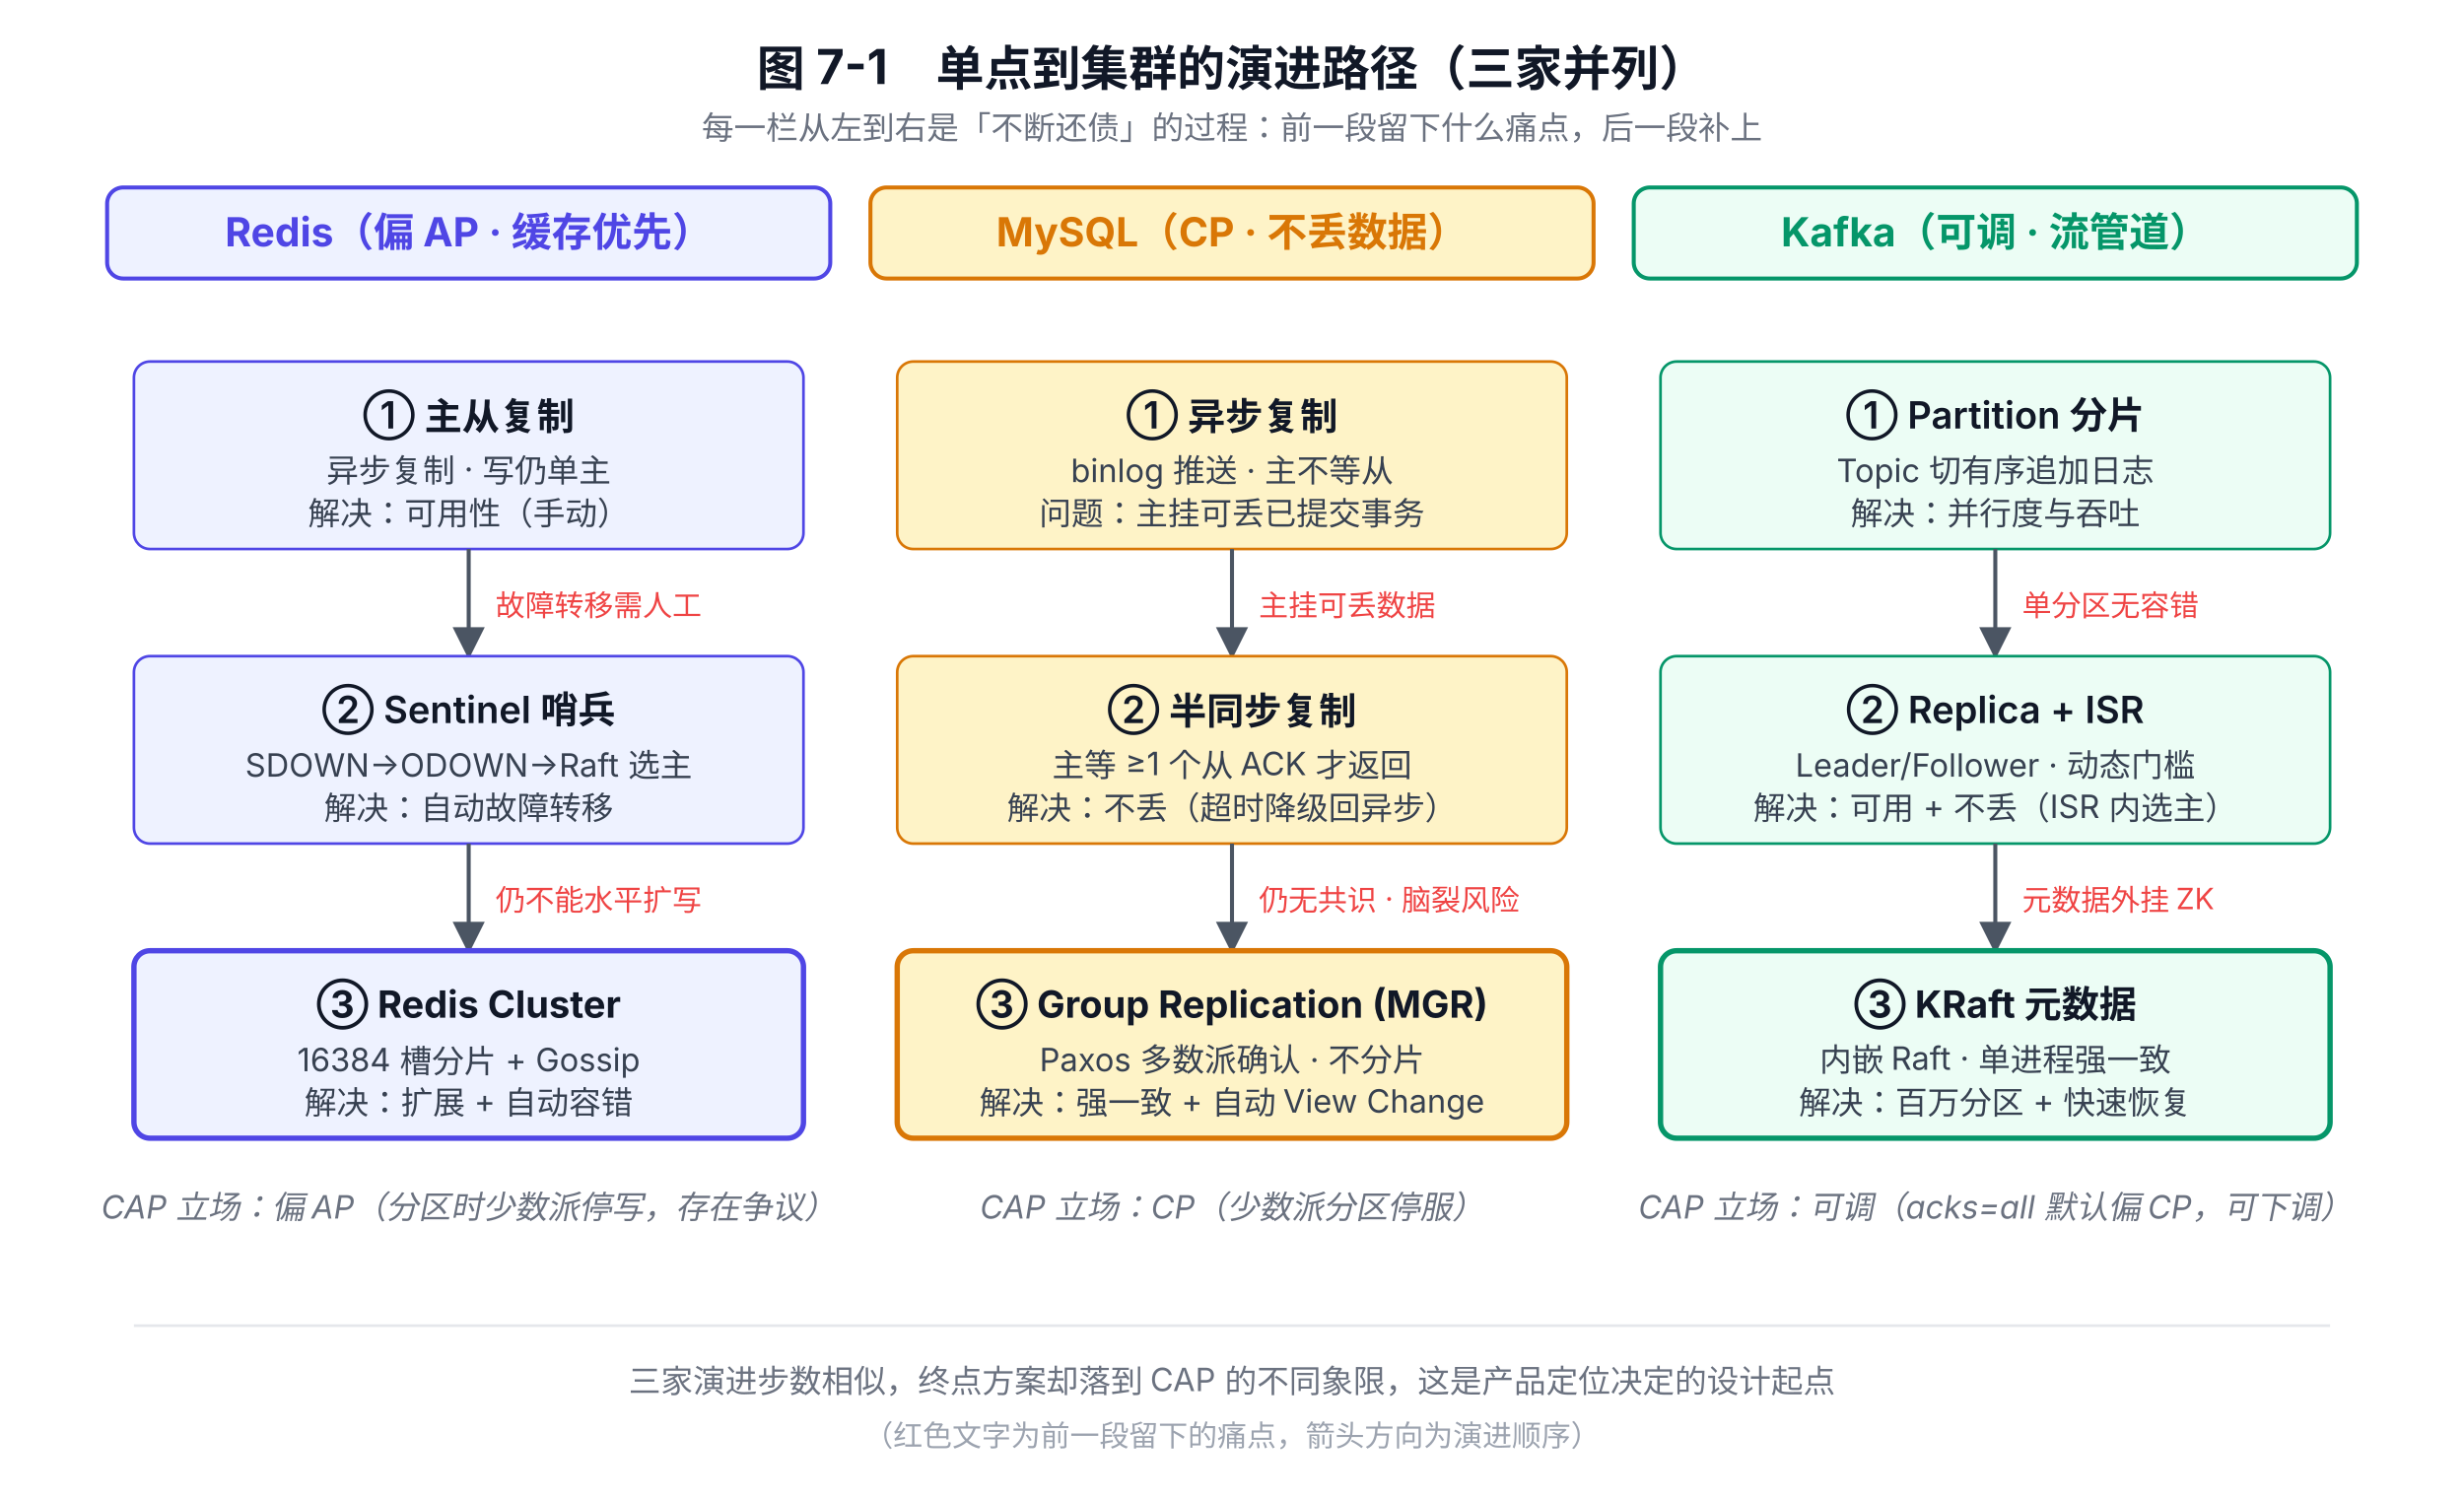
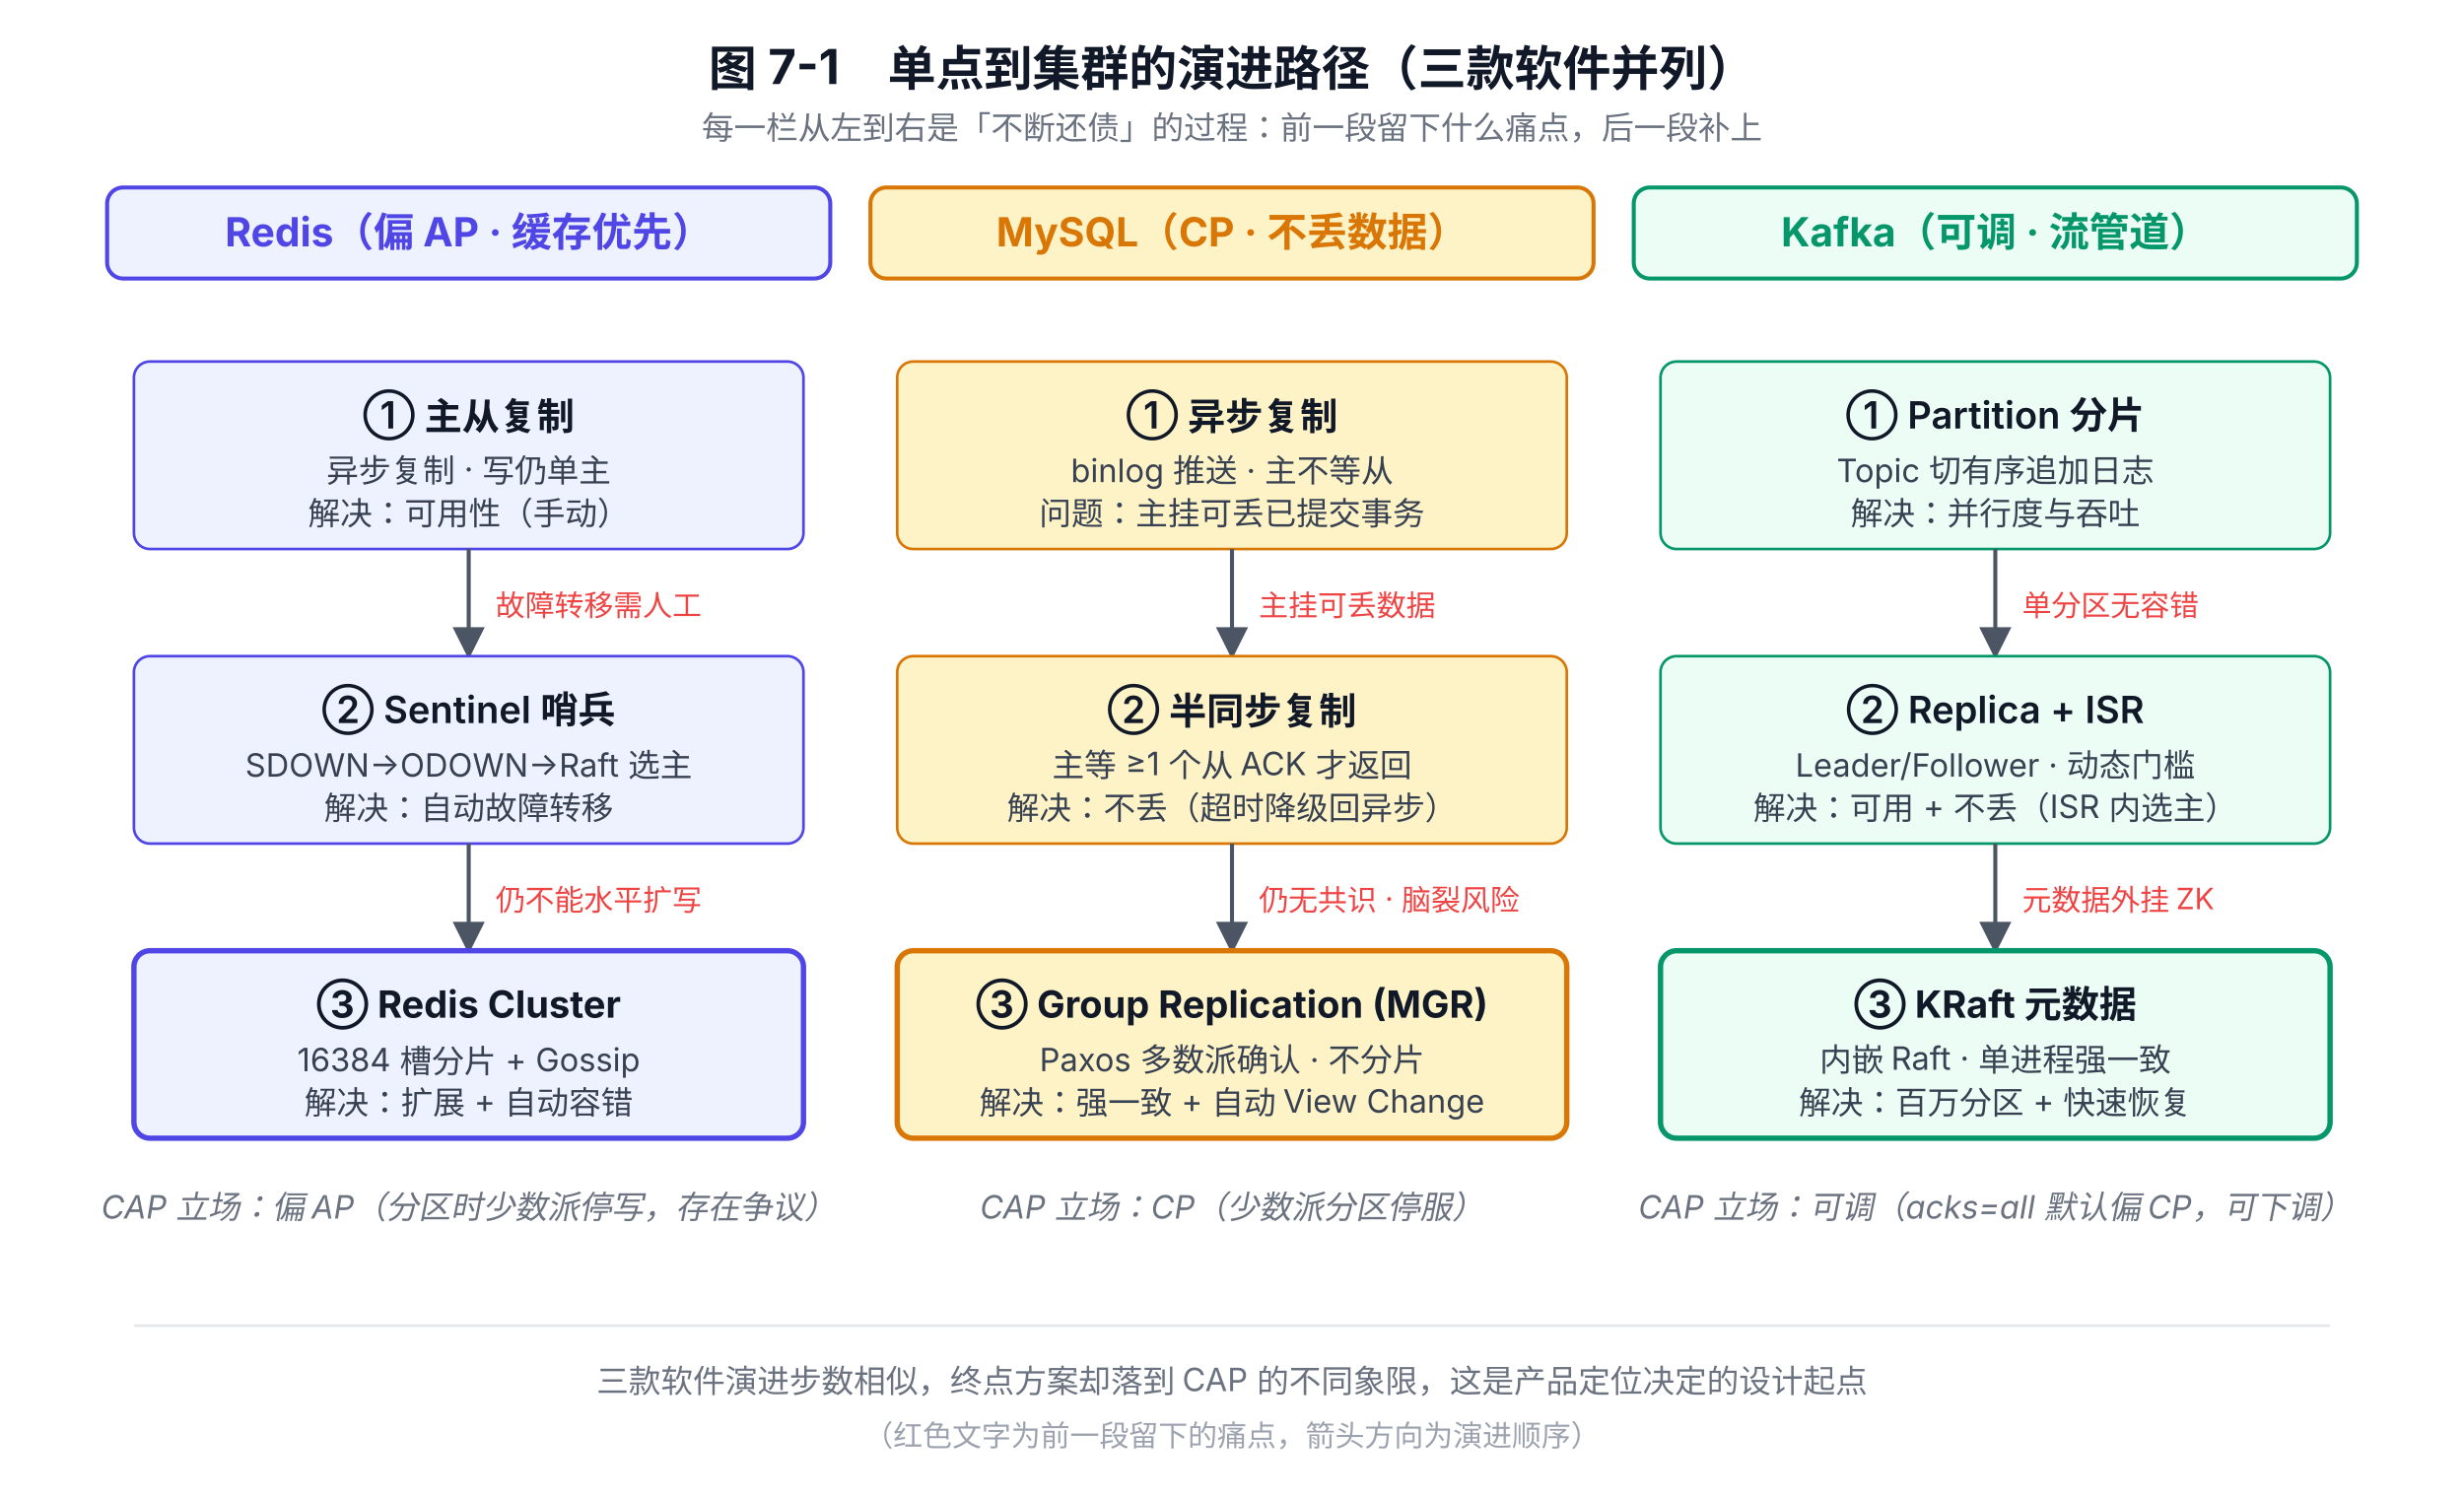
<svg xmlns="http://www.w3.org/2000/svg" viewBox="0 0 920 560" font-family="system-ui, -apple-system, 'PingFang SC', 'Microsoft YaHei', sans-serif">
  <defs>
    <marker id="arrow-gray" viewBox="0 0 10 10" refX="9" refY="5" markerWidth="8" markerHeight="8" orient="auto-start-reverse">
      <path d="M0,0 L10,5 L0,10 z" fill="#4B5563" />
    </marker>
    <marker id="arrow-red" viewBox="0 0 10 10" refX="9" refY="5" markerWidth="8" markerHeight="8" orient="auto-start-reverse">
      <path d="M0,0 L10,5 L0,10 z" fill="#EF4444" />
    </marker>
  </defs>
-   <text x="460" y="32" text-anchor="middle" font-size="18" font-weight="700" fill="#111827">图 7-1　单点到集群的演进路径（三家并列）</text>
+   <text x="460" y="32" text-anchor="middle" font-size="18" font-weight="700" fill="#111827">图 7-1　单点到集群的演进路径（三款软件并列）</text>
  <text x="460" y="52" text-anchor="middle" font-size="12" fill="#6B7280">每一栏从左到右是「不断还债」的过程：前一段留下什么痛点，后一段补上</text>
  <rect x="40" y="70" width="270" height="34" rx="6" fill="#EEF2FF" stroke="#4F46E5" stroke-width="1.5" />
  <text x="175" y="92" text-anchor="middle" font-size="15" font-weight="700" fill="#4F46E5">Redis（偏 AP · 缓存优先）</text>
  <rect x="325" y="70" width="270" height="34" rx="6" fill="#FEF3C7" stroke="#D97706" stroke-width="1.5" />
  <text x="460" y="92" text-anchor="middle" font-size="15" font-weight="700" fill="#D97706">MySQL（CP · 不丢数据）</text>
  <rect x="610" y="70" width="270" height="34" rx="6" fill="#ECFDF5" stroke="#059669" stroke-width="1.5" />
  <text x="745" y="92" text-anchor="middle" font-size="15" font-weight="700" fill="#059669">Kafka（可调 · 流管道）</text>
  <rect x="50" y="135" width="250" height="70" rx="6" fill="#EEF2FF" stroke="#4F46E5" />
  <text x="175" y="160" text-anchor="middle" font-size="14" font-weight="600" fill="#111827">① 主从复制</text>
  <text x="175" y="180" text-anchor="middle" font-size="12" fill="#374151">异步复制 · 写仍单主</text>
  <text x="175" y="196" text-anchor="middle" font-size="12" fill="#374151">解决：可用性（手动）</text>
  <line x1="175" y1="205" x2="175" y2="245" stroke="#4B5563" stroke-width="1.5" marker-end="url(#arrow-gray)" />
  <text x="185" y="230" font-size="11" fill="#EF4444">故障转移需人工</text>
  <rect x="50" y="245" width="250" height="70" rx="6" fill="#EEF2FF" stroke="#4F46E5" />
  <text x="175" y="270" text-anchor="middle" font-size="14" font-weight="600" fill="#111827">② Sentinel 哨兵</text>
  <text x="175" y="290" text-anchor="middle" font-size="12" fill="#374151">SDOWN→ODOWN→Raft 选主</text>
  <text x="175" y="306" text-anchor="middle" font-size="12" fill="#374151">解决：自动故障转移</text>
  <line x1="175" y1="315" x2="175" y2="355" stroke="#4B5563" stroke-width="1.5" marker-end="url(#arrow-gray)" />
  <text x="185" y="340" font-size="11" fill="#EF4444">仍不能水平扩写</text>
  <rect x="50" y="355" width="250" height="70" rx="6" fill="#EEF2FF" stroke="#4F46E5" stroke-width="2" />
  <text x="175" y="380" text-anchor="middle" font-size="14" font-weight="700" fill="#111827">③ Redis Cluster</text>
  <text x="175" y="400" text-anchor="middle" font-size="12" fill="#374151">16384 槽分片 + Gossip</text>
  <text x="175" y="416" text-anchor="middle" font-size="12" fill="#374151">解决：扩展 + 自动容错</text>
  <text x="175" y="455" text-anchor="middle" font-size="12" font-style="italic" fill="#6B7280">CAP 立场：偏 AP（分区时少数派停写，存在争议）</text>
  <rect x="335" y="135" width="250" height="70" rx="6" fill="#FEF3C7" stroke="#D97706" />
  <text x="460" y="160" text-anchor="middle" font-size="14" font-weight="600" fill="#111827">① 异步复制</text>
  <text x="460" y="180" text-anchor="middle" font-size="12" fill="#374151">binlog 推送 · 主不等从</text>
  <text x="460" y="196" text-anchor="middle" font-size="12" fill="#374151">问题：主挂可丢已提交事务</text>
  <line x1="460" y1="205" x2="460" y2="245" stroke="#4B5563" stroke-width="1.5" marker-end="url(#arrow-gray)" />
  <text x="470" y="230" font-size="11" fill="#EF4444">主挂可丢数据</text>
  <rect x="335" y="245" width="250" height="70" rx="6" fill="#FEF3C7" stroke="#D97706" />
  <text x="460" y="270" text-anchor="middle" font-size="14" font-weight="600" fill="#111827">② 半同步复制</text>
  <text x="460" y="290" text-anchor="middle" font-size="12" fill="#374151">主等 ≥1 个从 ACK 才返回</text>
  <text x="460" y="306" text-anchor="middle" font-size="12" fill="#374151">解决：不丢（超时降级回异步）</text>
  <line x1="460" y1="315" x2="460" y2="355" stroke="#4B5563" stroke-width="1.5" marker-end="url(#arrow-gray)" />
  <text x="470" y="340" font-size="11" fill="#EF4444">仍无共识 · 脑裂风险</text>
  <rect x="335" y="355" width="250" height="70" rx="6" fill="#FEF3C7" stroke="#D97706" stroke-width="2" />
  <text x="460" y="380" text-anchor="middle" font-size="14" font-weight="700" fill="#111827">③ Group Replication (MGR)</text>
  <text x="460" y="400" text-anchor="middle" font-size="12" fill="#374151">Paxos 多数派确认 · 不分片</text>
  <text x="460" y="416" text-anchor="middle" font-size="12" fill="#374151">解决：强一致 + 自动 View Change</text>
  <text x="460" y="455" text-anchor="middle" font-size="12" font-style="italic" fill="#6B7280">CAP 立场：CP（少数派分区停服）</text>
  <rect x="620" y="135" width="250" height="70" rx="6" fill="#ECFDF5" stroke="#059669" />
  <text x="745" y="160" text-anchor="middle" font-size="14" font-weight="600" fill="#111827">① Partition 分片</text>
  <text x="745" y="180" text-anchor="middle" font-size="12" fill="#374151">Topic 切有序追加日志</text>
  <text x="745" y="196" text-anchor="middle" font-size="12" fill="#374151">解决：并行度与吞吐</text>
  <line x1="745" y1="205" x2="745" y2="245" stroke="#4B5563" stroke-width="1.5" marker-end="url(#arrow-gray)" />
  <text x="755" y="230" font-size="11" fill="#EF4444">单分区无容错</text>
  <rect x="620" y="245" width="250" height="70" rx="6" fill="#ECFDF5" stroke="#059669" />
  <text x="745" y="270" text-anchor="middle" font-size="14" font-weight="600" fill="#111827">② Replica + ISR</text>
  <text x="745" y="290" text-anchor="middle" font-size="12" fill="#374151">Leader/Follower · 动态门槛</text>
  <text x="745" y="306" text-anchor="middle" font-size="12" fill="#374151">解决：可用 + 不丢（ISR 内选主）</text>
  <line x1="745" y1="315" x2="745" y2="355" stroke="#4B5563" stroke-width="1.5" marker-end="url(#arrow-gray)" />
  <text x="755" y="340" font-size="11" fill="#EF4444">元数据外挂 ZK</text>
  <rect x="620" y="355" width="250" height="70" rx="6" fill="#ECFDF5" stroke="#059669" stroke-width="2" />
  <text x="745" y="380" text-anchor="middle" font-size="14" font-weight="700" fill="#111827">③ KRaft 元数据</text>
  <text x="745" y="400" text-anchor="middle" font-size="12" fill="#374151">内嵌 Raft · 单进程强一致</text>
  <text x="745" y="416" text-anchor="middle" font-size="12" fill="#374151">解决：百万分区 + 快速恢复</text>
  <text x="745" y="455" text-anchor="middle" font-size="12" font-style="italic" fill="#6B7280">CAP 立场：可调（acks=all 默认偏 CP，可下调）</text>
  <line x1="50" y1="495" x2="870" y2="495" stroke="#E5E7EB" stroke-width="1" />
  <text x="460" y="520" text-anchor="middle" font-size="12" fill="#6B7280">
-     三家演进步数相似，终点方案却落到 CAP 的不同象限，这是产品定位决定的设计起点
+     三款软件演进步数相似，终点方案却落到 CAP 的不同象限，这是产品定位决定的设计起点
  </text>
  <text x="460" y="540" text-anchor="middle" font-size="11" fill="#9CA3AF">（红色文字为前一段留下的痛点，箭头方向为演进顺序）</text>
</svg>
